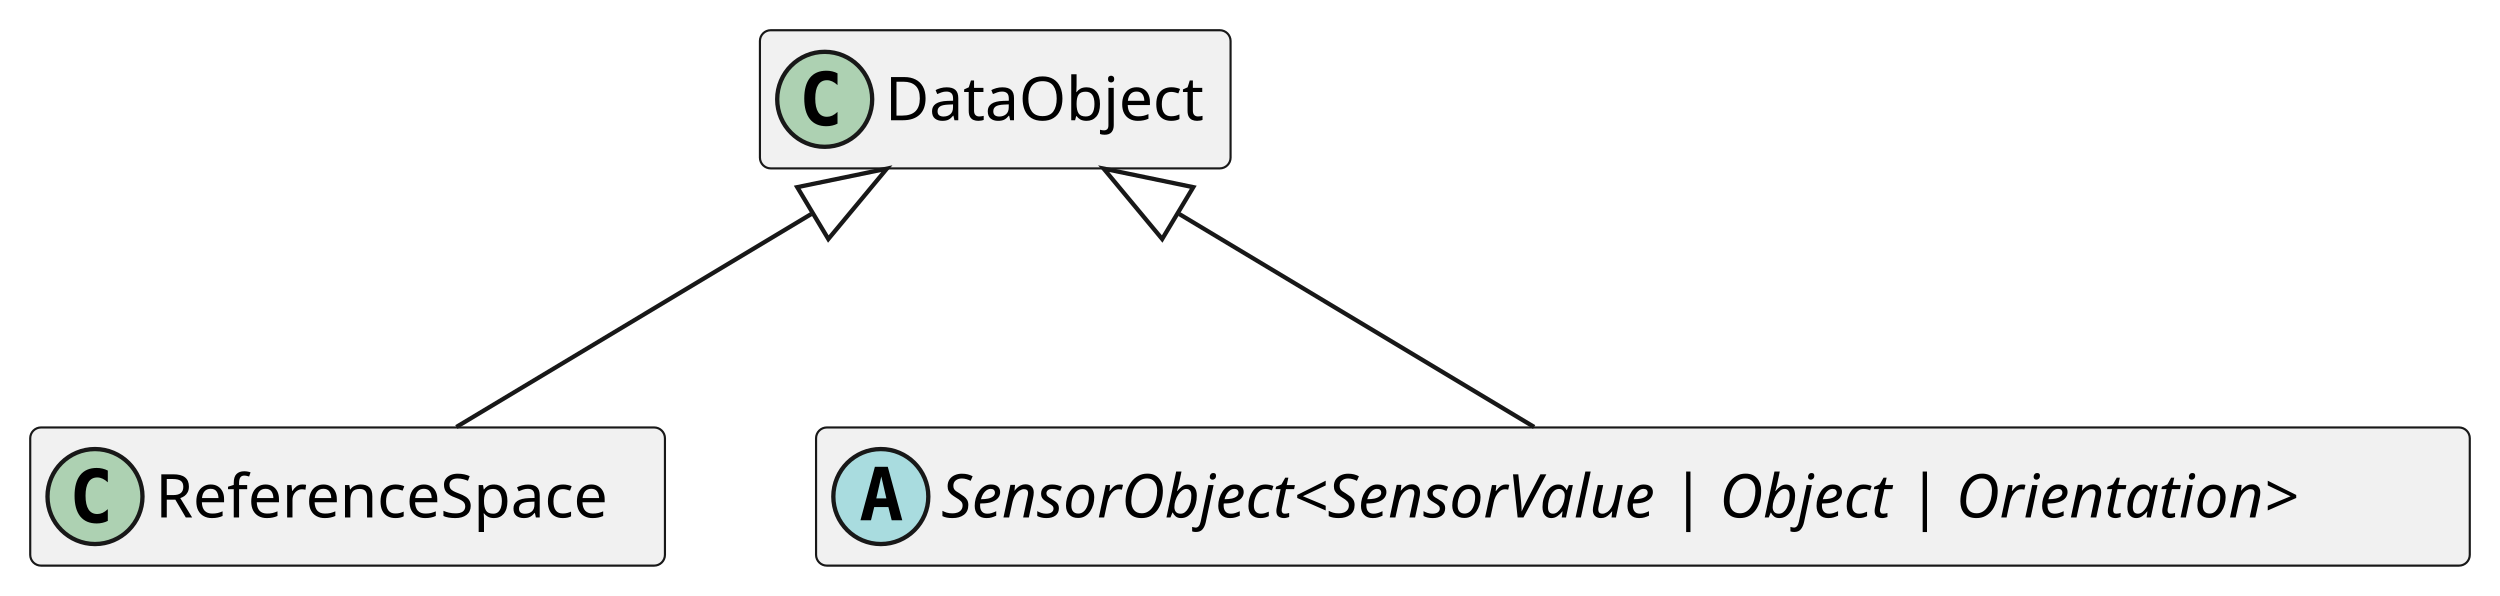
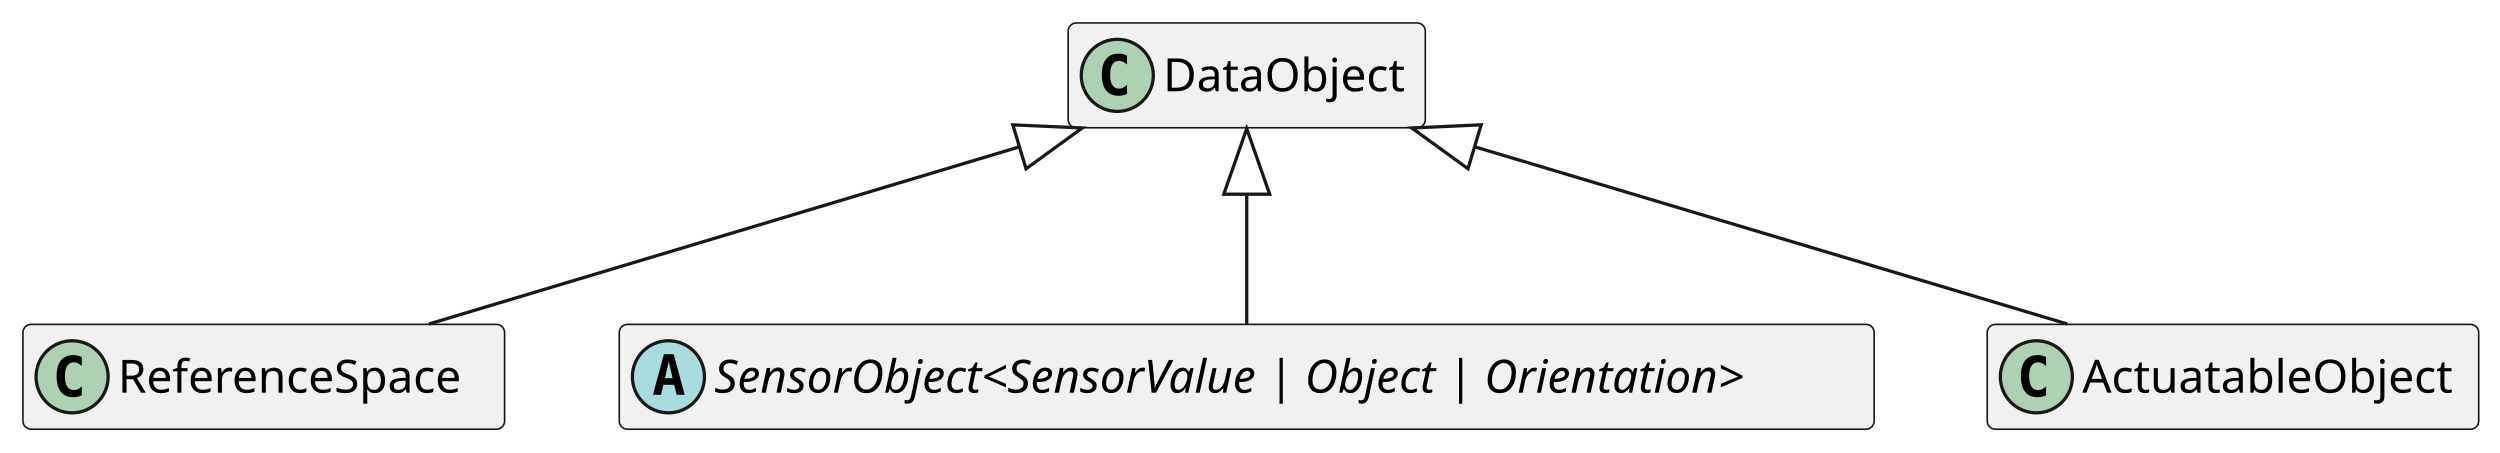
- <svg xmlns="http://www.w3.org/2000/svg" contentStyleType="text/css" height="138px" preserveAspectRatio="none" style="width:579px;height:138px;" version="1.1" viewBox="0 0 579 138" width="579px" zoomAndPan="magnify">
+ <svg xmlns="http://www.w3.org/2000/svg" contentStyleType="text/css" height="138px" preserveAspectRatio="none" style="width:763px;height:138px;" version="1.1" viewBox="0 0 763 138" width="763px" zoomAndPan="magnify">
  <defs />
  <g>
    <g id="elem_DataObject">
-       <rect codeLine="4" fill="#F1F1F1" height="32" id="DataObject" rx="2.5" ry="2.5" style="stroke:#181818;stroke-width:0.5;" width="109" x="176" y="7" />
-       <ellipse cx="191" cy="23" fill="#ADD1B2" rx="11" ry="11" style="stroke:#181818;stroke-width:1.0;" />
-       <path d="M193.969,28.641 Q193.391,28.938 192.75,29.078 Q192.109,29.234 191.406,29.234 Q188.906,29.234 187.578,27.594 Q186.266,25.938 186.266,22.812 Q186.266,19.688 187.578,18.031 Q188.906,16.375 191.406,16.375 Q192.109,16.375 192.75,16.531 Q193.406,16.688 193.969,16.984 L193.969,19.703 Q193.344,19.125 192.75,18.859 Q192.156,18.578 191.531,18.578 Q190.188,18.578 189.5,19.656 Q188.812,20.719 188.812,22.812 Q188.812,24.906 189.5,25.984 Q190.188,27.047 191.531,27.047 Q192.156,27.047 192.75,26.781 Q193.344,26.5 193.969,25.922 L193.969,28.641 Z " fill="#000000" />
-       <text fill="#000000" font-family="sans-serif" font-size="14" lengthAdjust="spacing" textLength="77" x="205" y="27.847">DataObject</text>
+       <rect codeLine="4" fill="#F1F1F1" height="32" id="DataObject" rx="2.5" ry="2.5" style="stroke:#181818;stroke-width:0.5;" width="109" x="326" y="7" />
+       <ellipse cx="341" cy="23" fill="#ADD1B2" rx="11" ry="11" style="stroke:#181818;stroke-width:1.0;" />
+       <path d="M343.969,28.641 Q343.391,28.938 342.75,29.078 Q342.109,29.234 341.406,29.234 Q338.906,29.234 337.578,27.594 Q336.266,25.938 336.266,22.812 Q336.266,19.688 337.578,18.031 Q338.906,16.375 341.406,16.375 Q342.109,16.375 342.75,16.531 Q343.406,16.688 343.969,16.984 L343.969,19.703 Q343.344,19.125 342.75,18.859 Q342.156,18.578 341.531,18.578 Q340.188,18.578 339.5,19.656 Q338.812,20.719 338.812,22.812 Q338.812,24.906 339.5,25.984 Q340.188,27.047 341.531,27.047 Q342.156,27.047 342.75,26.781 Q343.344,26.5 343.969,25.922 L343.969,28.641 Z " fill="#000000" />
+       <text fill="#000000" font-family="sans-serif" font-size="14" lengthAdjust="spacing" textLength="77" x="355" y="27.847">DataObject</text>
    </g>
    <g id="elem_ReferenceSpace">
      <rect codeLine="6" fill="#F1F1F1" height="32" id="ReferenceSpace" rx="2.5" ry="2.5" style="stroke:#181818;stroke-width:0.5;" width="147" x="7" y="99" />
      <ellipse cx="22" cy="115" fill="#ADD1B2" rx="11" ry="11" style="stroke:#181818;stroke-width:1.0;" />
      <path d="M24.969,120.641 Q24.391,120.938 23.75,121.078 Q23.109,121.234 22.406,121.234 Q19.906,121.234 18.578,119.594 Q17.266,117.938 17.266,114.812 Q17.266,111.688 18.578,110.031 Q19.906,108.375 22.406,108.375 Q23.109,108.375 23.75,108.531 Q24.406,108.688 24.969,108.984 L24.969,111.703 Q24.344,111.125 23.75,110.859 Q23.156,110.578 22.531,110.578 Q21.188,110.578 20.5,111.656 Q19.812,112.719 19.812,114.812 Q19.812,116.906 20.5,117.984 Q21.188,119.047 22.531,119.047 Q23.156,119.047 23.75,118.781 Q24.344,118.5 24.969,117.922 L24.969,120.641 Z " fill="#000000" />
      <text fill="#000000" font-family="sans-serif" font-size="14" lengthAdjust="spacing" textLength="115" x="36" y="119.847">ReferenceSpace</text>
    </g>
    <g id="elem_SensorObject&lt;SensorValue | Object | Orientation&gt;">
      <rect codeLine="9" fill="#F1F1F1" height="32" id="SensorObject&lt;SensorValue | Object | Orientation&gt;" rx="2.5" ry="2.5" style="stroke:#181818;stroke-width:0.5;" width="383" x="189" y="99" />
      <ellipse cx="204" cy="115" fill="#A9DCDF" rx="11" ry="11" style="stroke:#181818;stroke-width:1.0;" />
      <path d="M204.109,110.344 L202.953,115.422 L205.281,115.422 L204.109,110.344 Z M202.625,108.109 L205.609,108.109 L208.969,120.5 L206.516,120.5 L205.75,117.438 L202.469,117.438 L201.719,120.5 L199.281,120.5 L202.625,108.109 Z " fill="#000000" />
      <text fill="#000000" font-family="sans-serif" font-size="14" font-style="italic" lengthAdjust="spacing" textLength="351" x="218" y="119.847">SensorObject&lt;SensorValue | Object | Orientation&gt;</text>
    </g>
+     <g id="elem_ActuatableObject">
+       <rect codeLine="12" fill="#F1F1F1" height="32" id="ActuatableObject" rx="2.5" ry="2.5" style="stroke:#181818;stroke-width:0.5;" width="150" x="606.5" y="99" />
+       <ellipse cx="621.5" cy="115" fill="#ADD1B2" rx="11" ry="11" style="stroke:#181818;stroke-width:1.0;" />
+       <path d="M624.469,120.641 Q623.891,120.938 623.25,121.078 Q622.609,121.234 621.906,121.234 Q619.406,121.234 618.078,119.594 Q616.766,117.938 616.766,114.812 Q616.766,111.688 618.078,110.031 Q619.406,108.375 621.906,108.375 Q622.609,108.375 623.25,108.531 Q623.906,108.688 624.469,108.984 L624.469,111.703 Q623.844,111.125 623.25,110.859 Q622.656,110.578 622.031,110.578 Q620.688,110.578 620,111.656 Q619.312,112.719 619.312,114.812 Q619.312,116.906 620,117.984 Q620.688,119.047 622.031,119.047 Q622.656,119.047 623.25,118.781 Q623.844,118.5 624.469,117.922 L624.469,120.641 Z " fill="#000000" />
+       <text fill="#000000" font-family="sans-serif" font-size="14" lengthAdjust="spacing" textLength="118" x="635.5" y="119.847">ActuatableObject</text>
+     </g>
    <g id="link_DataObject_ReferenceSpace">
-       <path codeLine="8" d="M187.9,49.56 C161.36,65.49 128.1,85.44 105.69,98.89 " fill="none" id="DataObject-backto-ReferenceSpace" style="stroke:#181818;stroke-width:1.0;" />
-       <polygon fill="none" points="184.64,43.35,205.39,39.06,191.84,55.36,184.64,43.35" style="stroke:#181818;stroke-width:1.0;" />
+       <path codeLine="8" d="M311.01,44.85 C255.93,61.37 180.26,84.07 130.88,98.89 " fill="none" id="DataObject-backto-ReferenceSpace" style="stroke:#181818;stroke-width:1.0;" />
+       <polygon fill="none" points="309.12,38.11,330.29,39.06,313.14,51.52,309.12,38.11" style="stroke:#181818;stroke-width:1.0;" />
    </g>
    <g id="link_DataObject_SensorObject&lt;SensorValue | Object | Orientation&gt;">
-       <path codeLine="11" d="M273.1,49.56 C299.64,65.49 332.9,85.44 355.31,98.89 " fill="none" id="DataObject-backto-SensorObject&lt;SensorValue | Object | Orientation&gt;" style="stroke:#181818;stroke-width:1.0;" />
-       <polygon fill="none" points="269.16,55.36,255.61,39.06,276.36,43.35,269.16,55.36" style="stroke:#181818;stroke-width:1.0;" />
+       <path codeLine="11" d="M380.5,59.61 C380.5,73.31 380.5,88.22 380.5,98.96 " fill="none" id="DataObject-backto-SensorObject&lt;SensorValue | Object | Orientation&gt;" style="stroke:#181818;stroke-width:1.0;" />
+       <polygon fill="none" points="373.5,59.27,380.5,39.27,387.5,59.27,373.5,59.27" style="stroke:#181818;stroke-width:1.0;" />
+     </g>
+     <g id="link_DataObject_ActuatableObject">
+       <path codeLine="14" d="M450.22,44.85 C505.49,61.37 581.41,84.07 630.96,98.89 " fill="none" id="DataObject-backto-ActuatableObject" style="stroke:#181818;stroke-width:1.0;" />
+       <polygon fill="none" points="448.04,51.5,430.88,39.06,452.05,38.09,448.04,51.5" style="stroke:#181818;stroke-width:1.0;" />
    </g>
  </g>
</svg>
